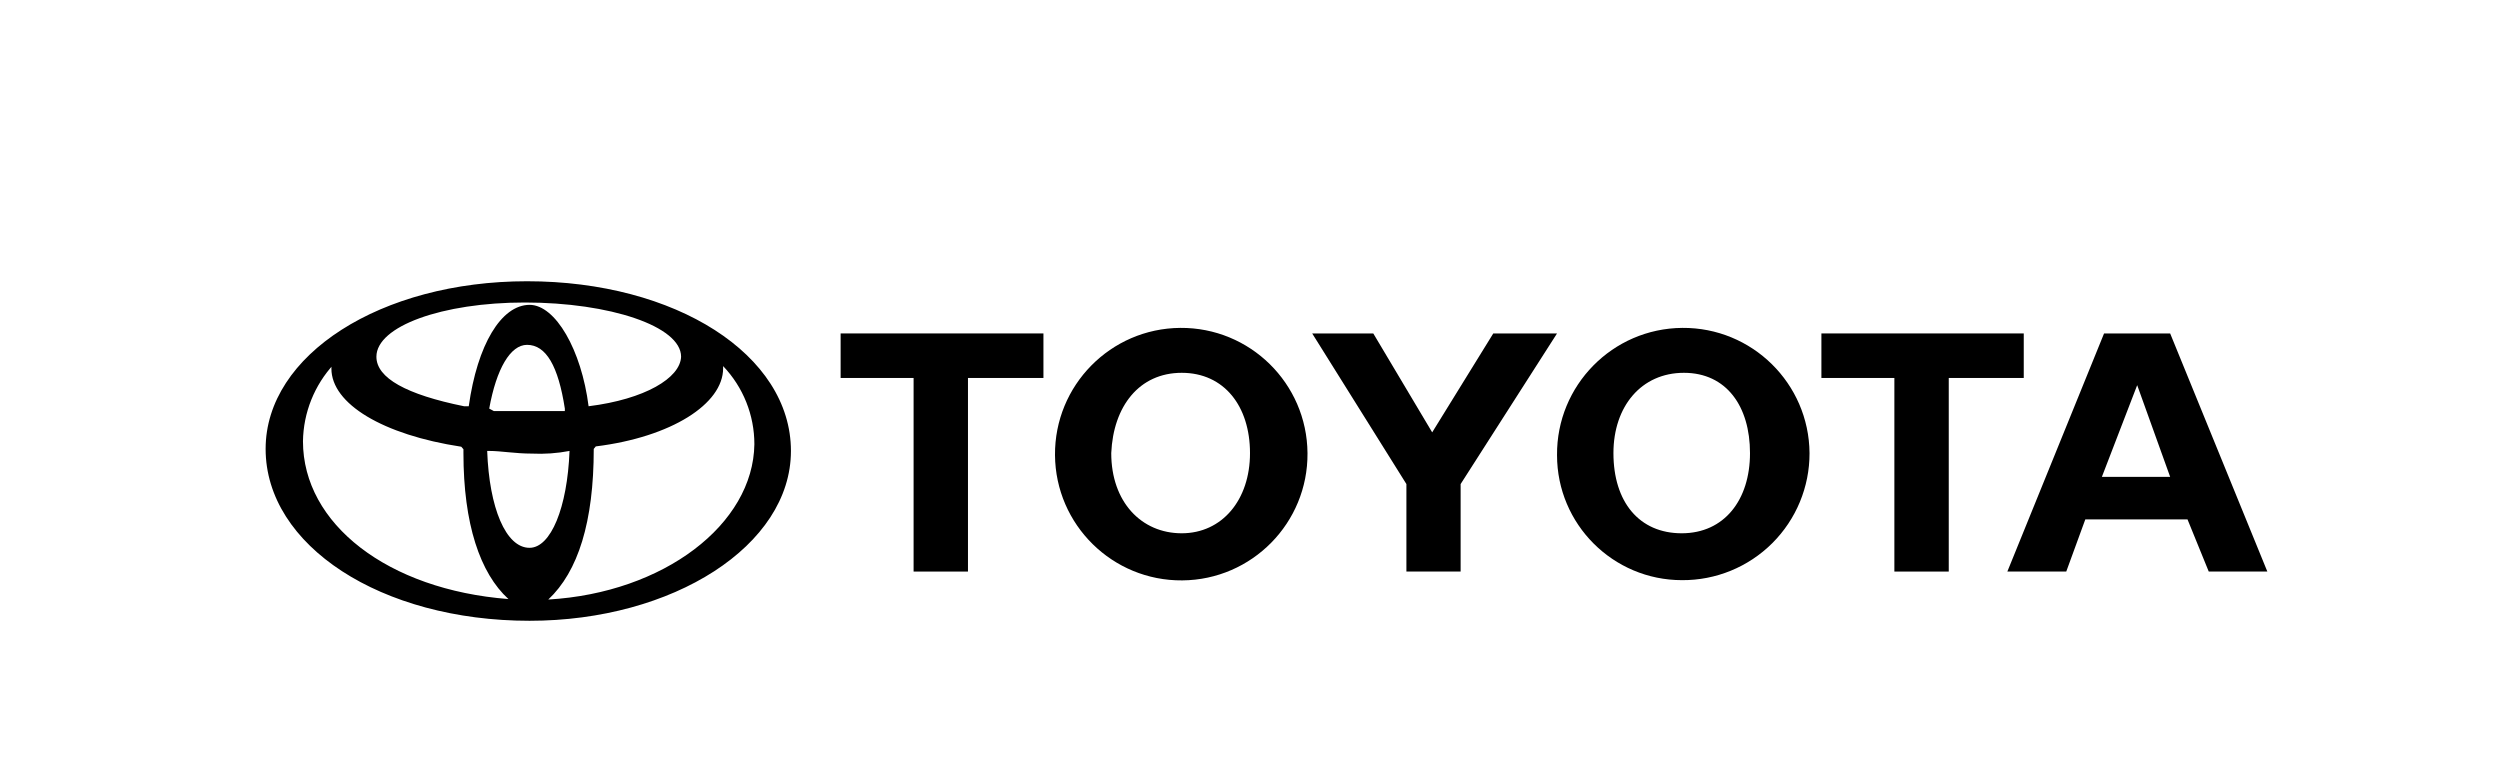
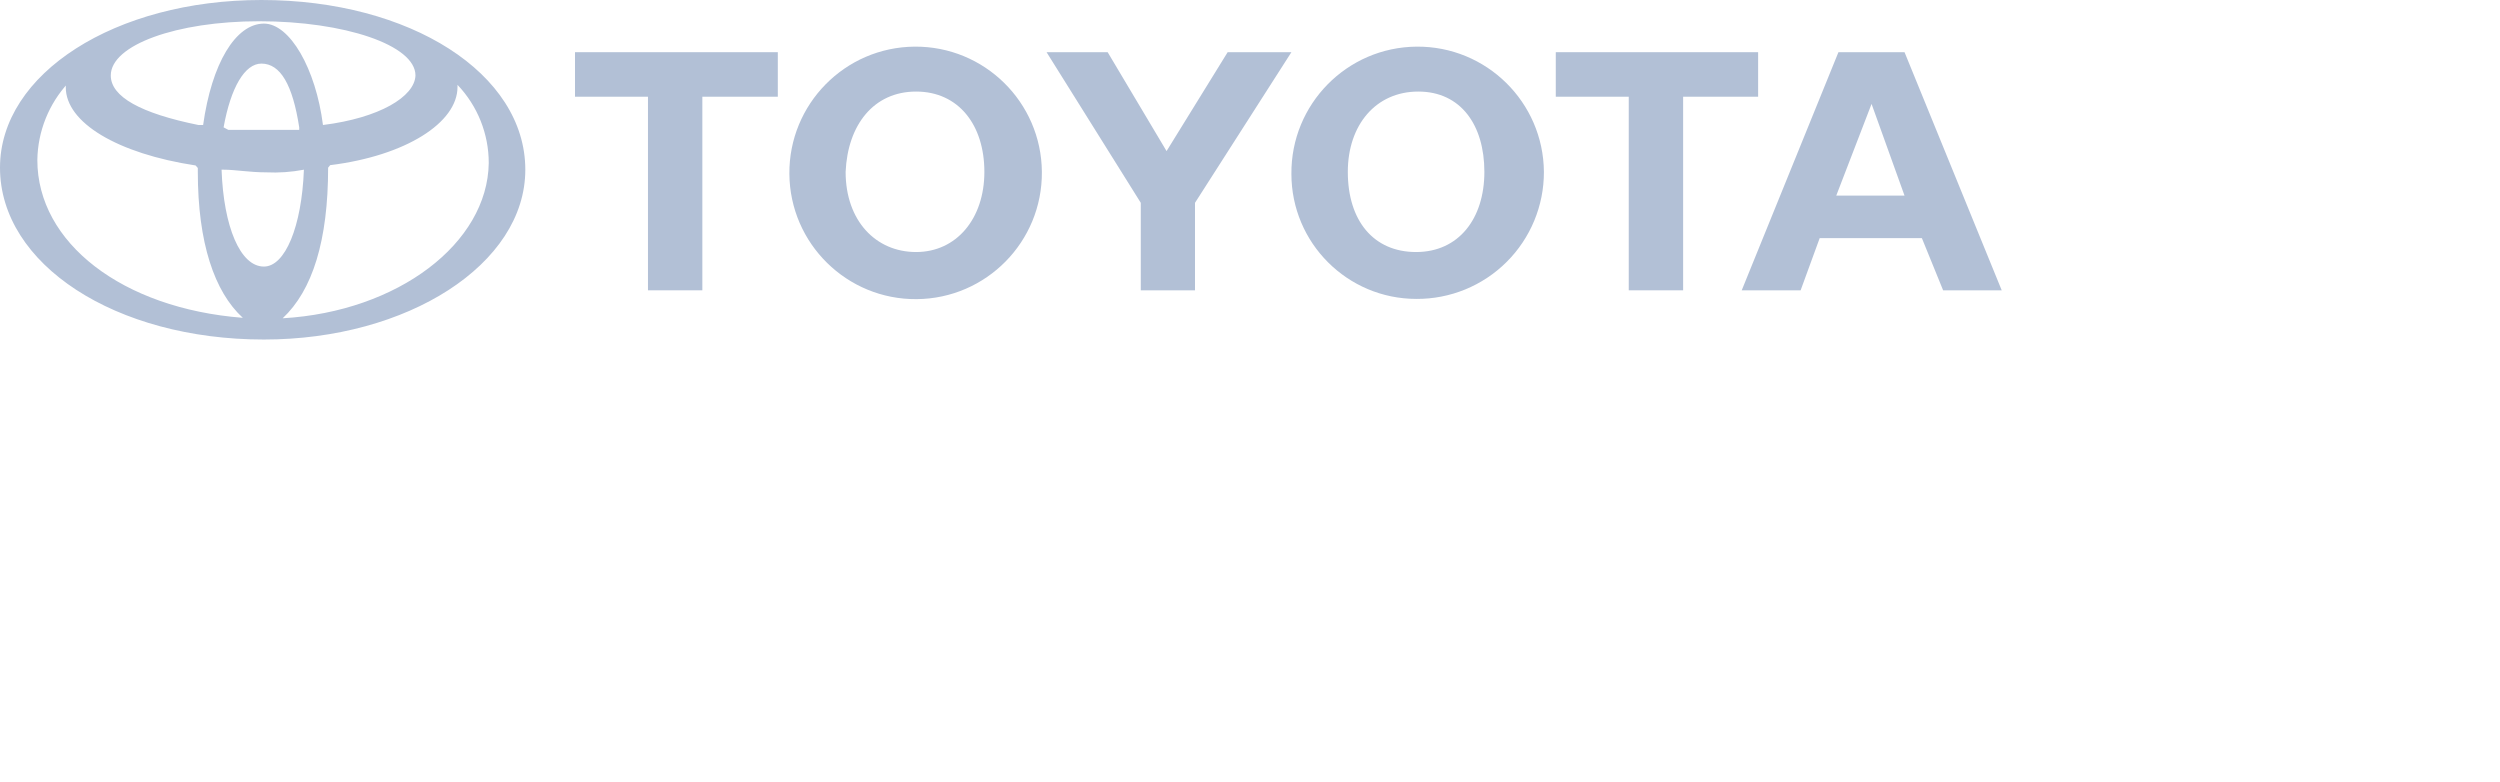
<svg xmlns="http://www.w3.org/2000/svg" viewBox="0 0 160 50">
-   <g transform="translate(17 18)">
-     <g class=" show">
+   <g>
+     <g fill="rgb(178, 192, 214)" class=" show">
      <path class="colored" d="M121.89,3.34h-4.23l-6.19,15.24h3.77l1.22-3.34H123l1.36,3.34h3.75Zm-2.11,3.31,2.11,5.87h-4.37Z" />
    </g>
-     <g class=" show">
+     <g fill="rgb(178, 192, 214)" class=" show">
      <polyline class="colored" points="112.52 6.19 107.72 6.19 107.72 18.58 104.24 18.58 104.24 6.19 99.57 6.19 99.57 3.34 112.52 3.34 112.52 6.19" />
    </g>
-     <g class=" show">
+     <g fill="rgb(178, 192, 214)" class=" show">
      <path class="colored" d="M98.81,11a8.08,8.08,0,1,0-16.16.13,8,8,0,0,0,8,8A8.11,8.11,0,0,0,98.81,11ZM95,11c0,3-1.65,5.13-4.37,5.13s-4.37-2-4.37-5.13c0-3,1.79-5.14,4.51-5.14S95,8,95,11Z" />
    </g>
-     <g class=" show">
+     <g fill="rgb(178, 192, 214)" class=" show">
      <polyline class="colored" points="76.48 12.98 76.48 18.58 73.01 18.58 73.01 12.98 66.98 3.34 70.89 3.34 74.66 9.67 78.57 3.34 82.65 3.34 76.48 12.98" />
    </g>
-     <g class=" show">
+     <g fill="rgb(178, 192, 214)" class=" show">
      <path class="colored" d="M66.68,11a8.08,8.08,0,1,0-16.16.13A8.08,8.08,0,1,0,66.68,11ZM63,11c0,3-1.79,5.13-4.37,5.13s-4.51-2-4.51-5.13c.13-3,1.79-5.14,4.51-5.14S63,8,63,11Z" />
    </g>
-     <g class=" show">
+     <g fill="rgb(178, 192, 214)" class=" show">
      <polyline class="colored" points="49.78 6.19 44.95 6.19 44.95 18.58 41.47 18.58 41.47 6.19 36.8 6.19 36.8 3.34 49.78 3.34 49.78 6.19" />
    </g>
-     <g class=" show">
+     <g fill="rgb(178, 192, 214)" class=" show">
      <path class="colored" d="M19.45,10.86c-.14,3.64-1.2,6.2-2.56,6.2-1.52,0-2.58-2.56-2.71-6.2h.13c.76,0,1.66.17,2.72.17A10.16,10.16,0,0,0,19.45,10.86Zm-.3-2.55H14.61l-.3-.16c.46-2.56,1.36-4.08,2.42-4.08,1.22,0,2,1.36,2.42,4.08ZM4.37,5.3c-.16.13-.16.13-.16.29,0,2.26,3.31,4.24,8.31,5l.14.16V11c0,4.53,1.06,7.68,2.88,9.34-7.72-.6-13.15-4.81-13.15-10.1A7.43,7.43,0,0,1,4.37,5.3ZM18.09,20.37C20,18.58,21,15.4,21,10.73l.13-.16c4.84-.6,8.15-2.72,8.15-5V5.43a7.24,7.24,0,0,1,2,5C31.21,15.56,25.48,19.94,18.09,20.37Zm15.53-9.51C33.62,4.7,26.24,0,16.73,0,7.39,0,0,4.7,0,10.73c0,6.19,7.39,11,16.89,11C26.07,21.73,33.62,16.92,33.62,10.86ZM20.67,8c-.46-3.61-2.12-6.49-3.78-6.49C15.07,1.52,13.55,4.07,13,8h-.3C9,7.25,7.09,6.19,7.09,4.83c0-1.95,4.21-3.47,9.5-3.47,5.44,0,10,1.52,10,3.47C26.54,6.19,24.28,7.55,20.67,8Z" />
    </g>
  </g>
</svg>
